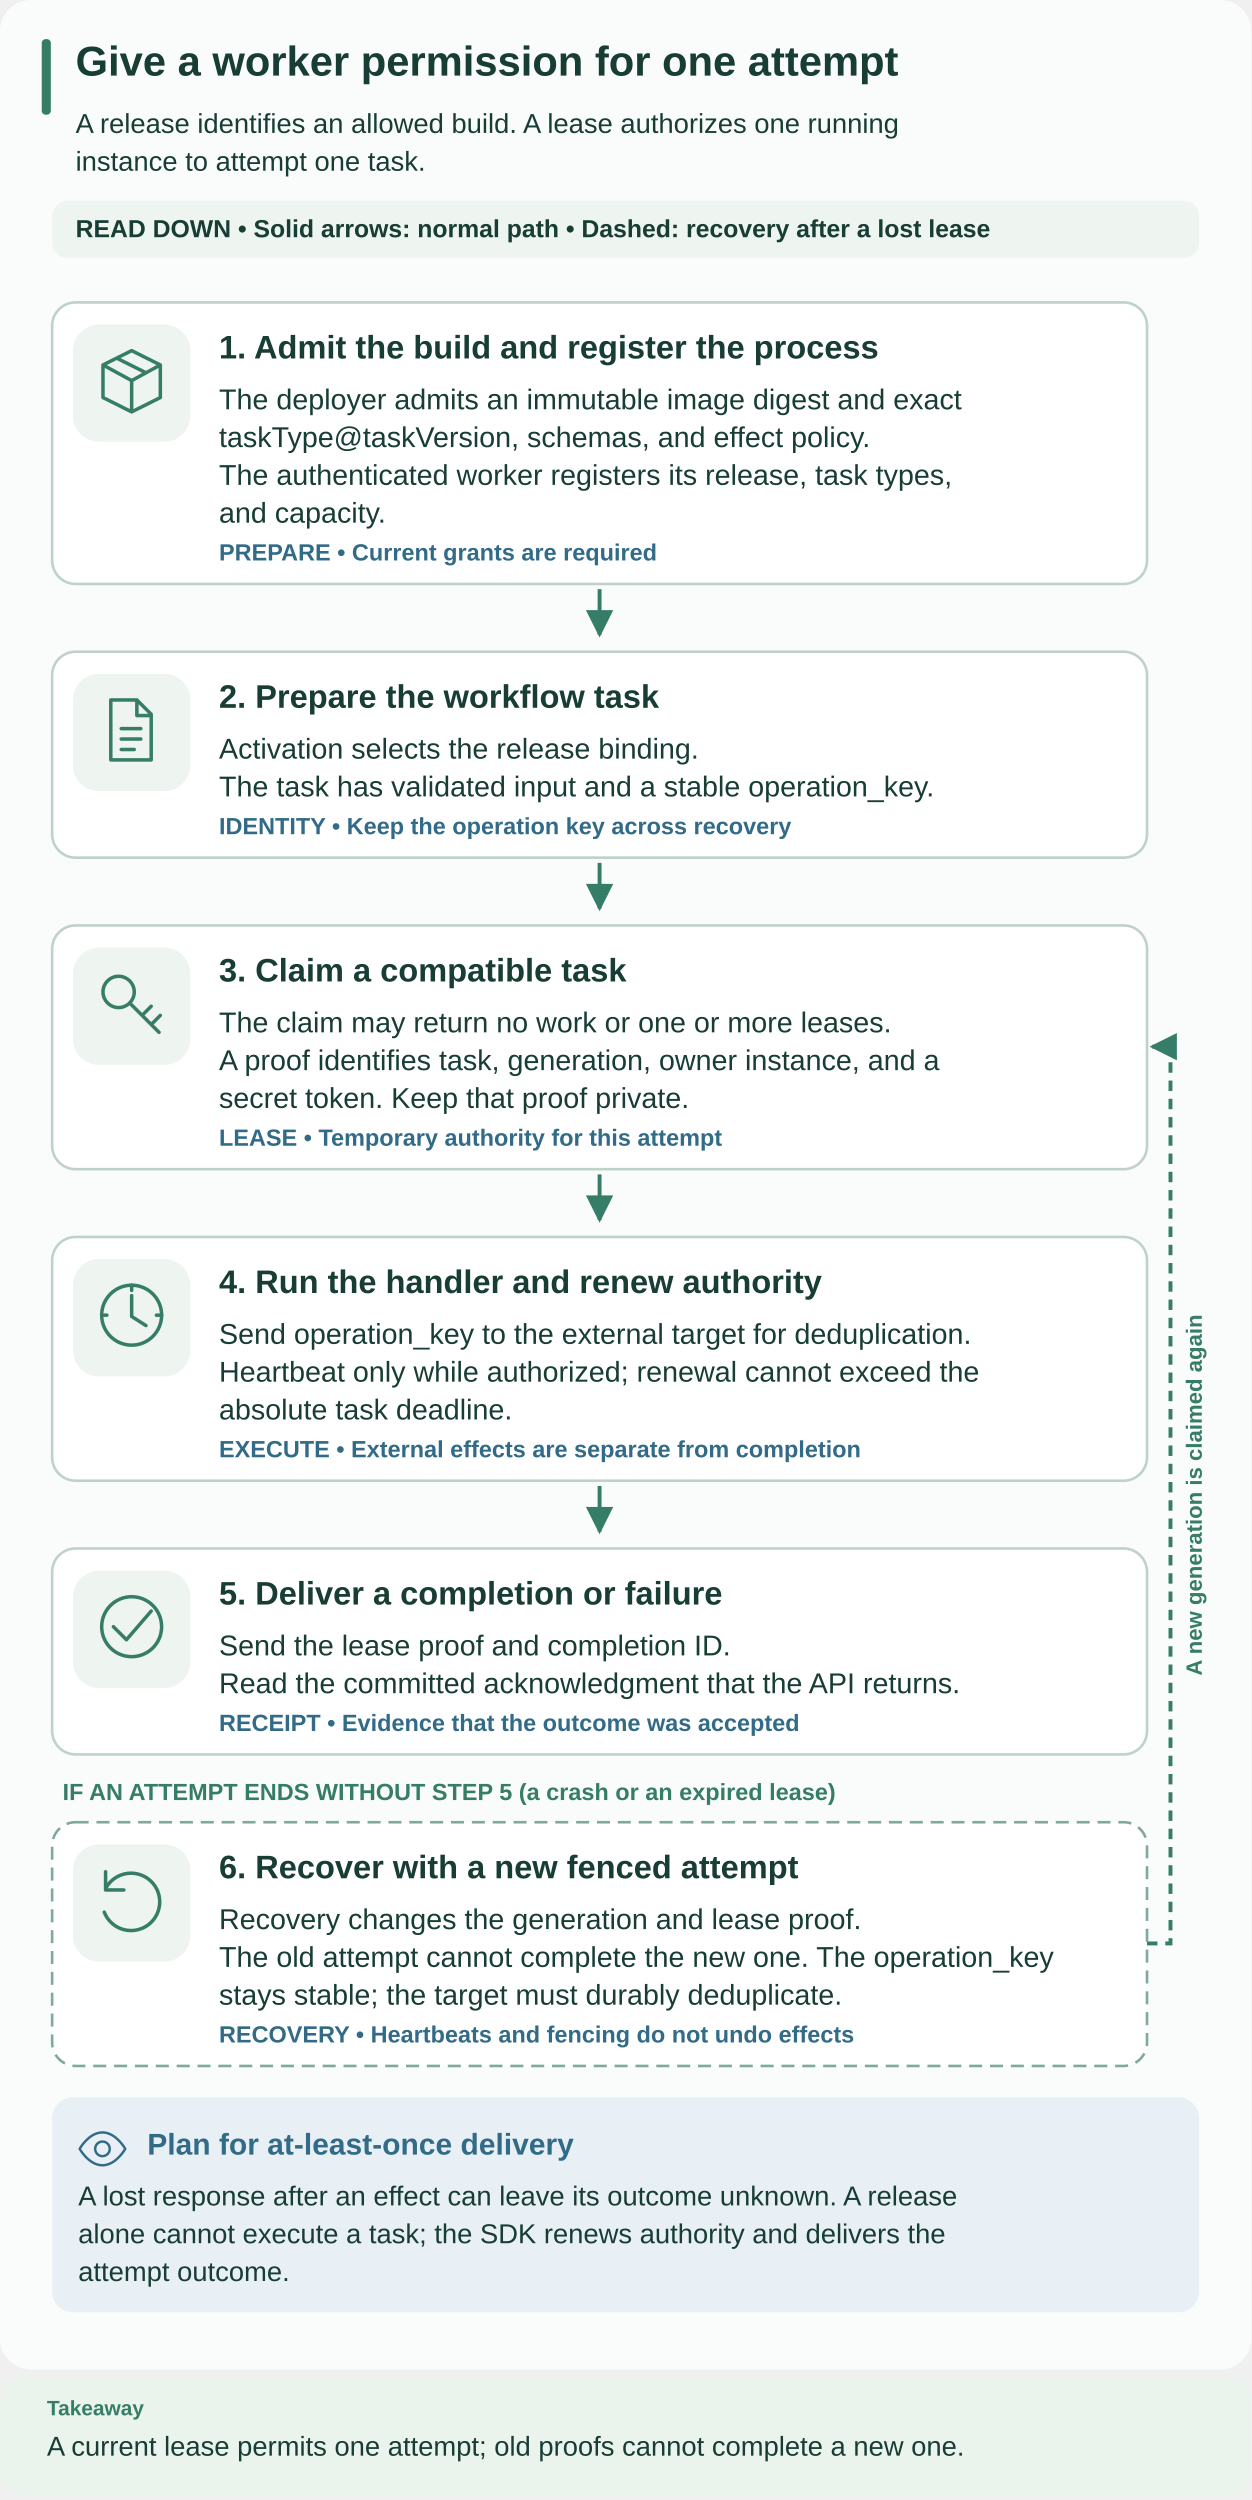
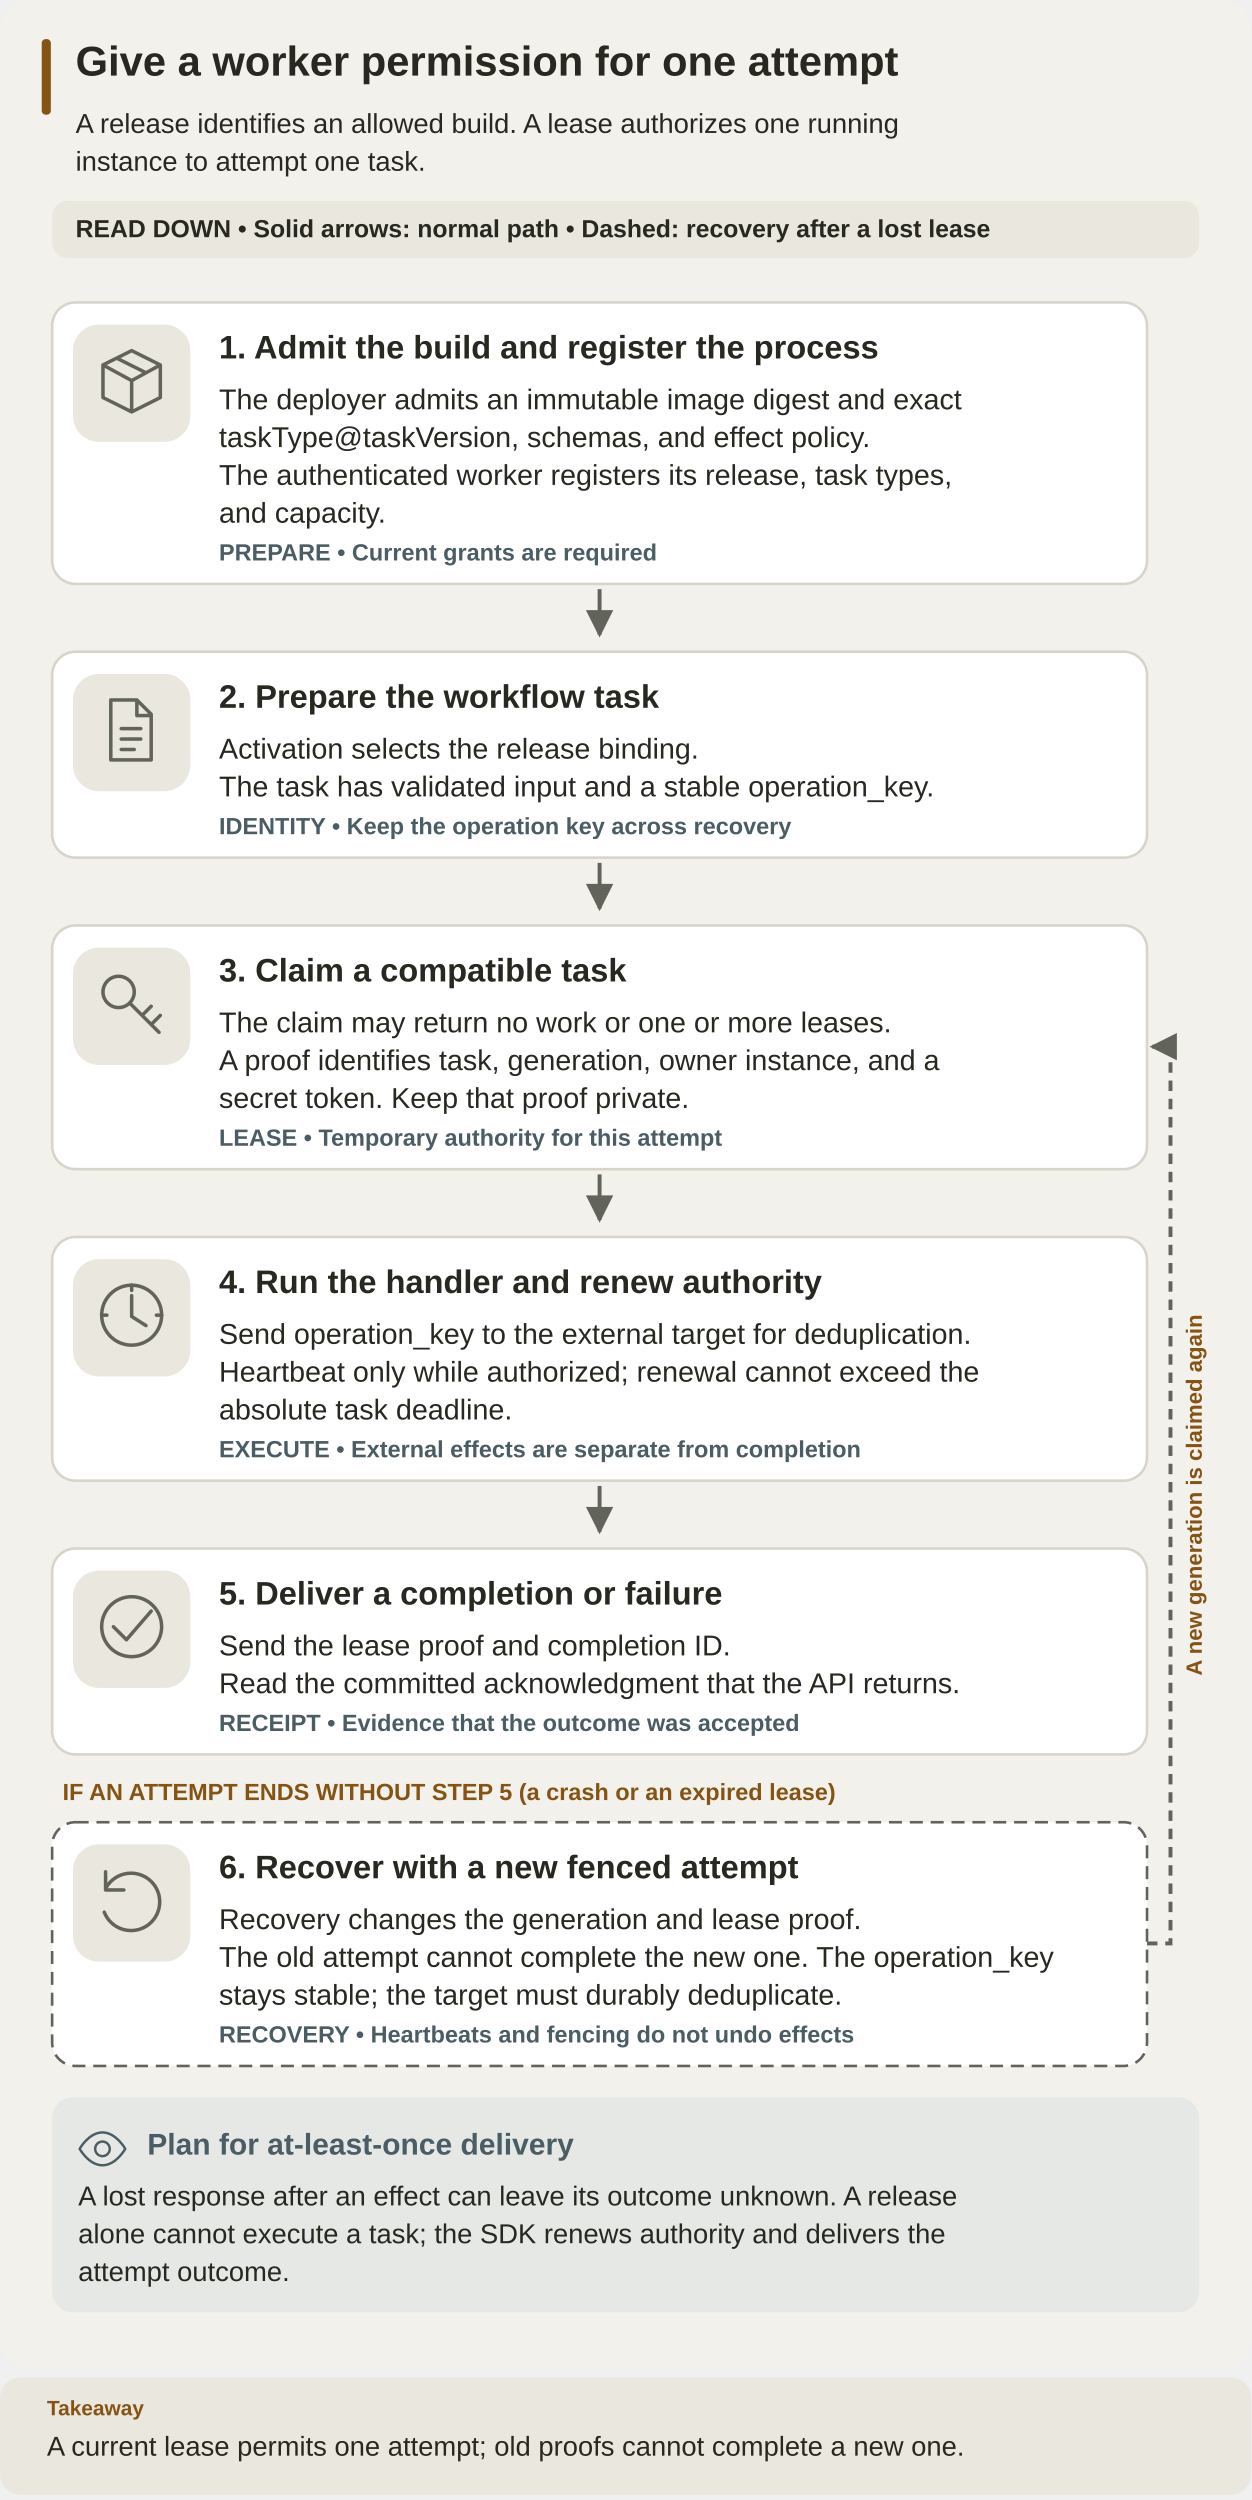
<svg xmlns="http://www.w3.org/2000/svg" width="960" height="1918" viewBox="0 0 960 1918" role="img" aria-labelledby="title desc">
  <defs>
    <marker id="arrow" viewBox="0 0 10 10" refX="9" refY="5" markerWidth="7" markerHeight="7" orient="auto">
-       <path d="M0 0 10 5 0 10z" fill="#367D68" />
+       <path d="M0 0 10 5 0 10z" fill="#62645B" />
    </marker>
  </defs>
-   <style>text{font-family:Arial,Helvetica,sans-serif}.edge{stroke:#367D68;stroke-width:3;fill:none;marker-end:url(#arrow)}</style>
-   <rect width="960" height="1818" rx="24" fill="#FAFCFB" />
-   <rect x="32" y="30" width="7" height="58" rx="3" fill="#367D68" />
-   <text x="58" y="58" font-size="32" font-weight="700" fill="#173D34">Give a worker permission for one attempt</text>
-   <text x="58" y="102" font-size="21" font-weight="400" fill="#173D34">A release identifies an allowed build. A lease authorizes one running</text>
-   <text x="58" y="131" font-size="21" font-weight="400" fill="#173D34">instance to attempt one task.</text>
-   <rect x="40" y="154" width="880" height="44" rx="12" fill="#EEF4F0" />
-   <text x="58" y="182" font-size="19" font-weight="600" fill="#173D34">READ DOWN  •  Solid arrows: normal path  •  Dashed: recovery after a lost lease</text>
-   <rect x="40" y="232" width="840" height="216" rx="18" fill="white" stroke="#BFD2C8" stroke-width="2" />
-   <rect x="56" y="249" width="90" height="90" rx="20" fill="#EEF4F0" />
-   <g transform="translate(73 264) scale(1)" stroke="#367D68" stroke-width="2.7" fill="none" stroke-linecap="round" stroke-linejoin="round">
+   <style>text{font-family:Arial,Helvetica,sans-serif}.edge{stroke:#62645B;stroke-width:3;fill:none;marker-end:url(#arrow)}</style>
+   <rect width="960" height="1818" rx="24" fill="#F3F1EB" />
+   <rect x="32" y="30" width="7" height="58" rx="3" fill="#855414" />
+   <text x="58" y="58" font-size="32" font-weight="700" fill="#272820">Give a worker permission for one attempt</text>
+   <text x="58" y="102" font-size="21" font-weight="400" fill="#272820">A release identifies an allowed build. A lease authorizes one running</text>
+   <text x="58" y="131" font-size="21" font-weight="400" fill="#272820">instance to attempt one task.</text>
+   <rect x="40" y="154" width="880" height="44" rx="12" fill="#EAE7DF" />
+   <text x="58" y="182" font-size="19" font-weight="600" fill="#272820">READ DOWN  •  Solid arrows: normal path  •  Dashed: recovery after a lost lease</text>
+   <rect x="40" y="232" width="840" height="216" rx="18" fill="white" stroke="#D8D4CA" stroke-width="2" />
+   <rect x="56" y="249" width="90" height="90" rx="20" fill="#EAE7DF" />
+   <g transform="translate(73 264) scale(1)" stroke="#62645B" stroke-width="2.7" fill="none" stroke-linecap="round" stroke-linejoin="round">
    <path d="m6 16 22-11 22 11v25L28 52 6 41z M6 16l22 12 22-12 M28 28v24 M17 11l22 11" />
  </g>
-   <text x="168" y="275" font-size="25" font-weight="700" fill="#173D34">1. Admit the build and register the process</text>
-   <text x="168" y="314" font-size="22" font-weight="400" fill="#173D34">The deployer admits an immutable image digest and exact</text>
-   <text x="168" y="343" font-size="22" font-weight="400" fill="#173D34">taskType@taskVersion, schemas, and effect policy.</text>
-   <text x="168" y="372" font-size="22" font-weight="400" fill="#173D34">The authenticated worker registers its release, task types,</text>
-   <text x="168" y="401" font-size="22" font-weight="400" fill="#173D34">and capacity.</text>
-   <text x="168" y="430" font-size="18" font-weight="600" fill="#326B88">PREPARE • Current grants are required</text>
+   <text x="168" y="275" font-size="25" font-weight="700" fill="#272820">1. Admit the build and register the process</text>
+   <text x="168" y="314" font-size="22" font-weight="400" fill="#272820">The deployer admits an immutable image digest and exact</text>
+   <text x="168" y="343" font-size="22" font-weight="400" fill="#272820">taskType@taskVersion, schemas, and effect policy.</text>
+   <text x="168" y="372" font-size="22" font-weight="400" fill="#272820">The authenticated worker registers its release, task types,</text>
+   <text x="168" y="401" font-size="22" font-weight="400" fill="#272820">and capacity.</text>
+   <text x="168" y="430" font-size="18" font-weight="600" fill="#4A5D65">PREPARE • Current grants are required</text>
  <path class="edge" d="M460 452v35" />
-   <rect x="40" y="500" width="840" height="158" rx="18" fill="white" stroke="#BFD2C8" stroke-width="2" />
-   <rect x="56" y="517" width="90" height="90" rx="20" fill="#EEF4F0" />
-   <g transform="translate(73 532) scale(1)" stroke="#367D68" stroke-width="2.7" fill="none" stroke-linecap="round" stroke-linejoin="round">
+   <rect x="40" y="500" width="840" height="158" rx="18" fill="white" stroke="#D8D4CA" stroke-width="2" />
+   <rect x="56" y="517" width="90" height="90" rx="20" fill="#EAE7DF" />
+   <g transform="translate(73 532) scale(1)" stroke="#62645B" stroke-width="2.7" fill="none" stroke-linecap="round" stroke-linejoin="round">
    <path d="M12 5h20l11 11v35H12z M32 5v12h11 M20 27h15 M20 35h15 M20 43h10" />
  </g>
-   <text x="168" y="543" font-size="25" font-weight="700" fill="#173D34">2. Prepare the workflow task</text>
-   <text x="168" y="582" font-size="22" font-weight="400" fill="#173D34">Activation selects the release binding.</text>
-   <text x="168" y="611" font-size="22" font-weight="400" fill="#173D34">The task has validated input and a stable operation_key.</text>
-   <text x="168" y="640" font-size="18" font-weight="600" fill="#326B88">IDENTITY • Keep the operation key across recovery</text>
+   <text x="168" y="543" font-size="25" font-weight="700" fill="#272820">2. Prepare the workflow task</text>
+   <text x="168" y="582" font-size="22" font-weight="400" fill="#272820">Activation selects the release binding.</text>
+   <text x="168" y="611" font-size="22" font-weight="400" fill="#272820">The task has validated input and a stable operation_key.</text>
+   <text x="168" y="640" font-size="18" font-weight="600" fill="#4A5D65">IDENTITY • Keep the operation key across recovery</text>
  <path class="edge" d="M460 662v35" />
-   <rect x="40" y="710" width="840" height="187" rx="18" fill="white" stroke="#BFD2C8" stroke-width="2" />
-   <rect x="56" y="727" width="90" height="90" rx="20" fill="#EEF4F0" />
-   <g transform="translate(73 742) scale(1)" stroke="#367D68" stroke-width="2.7" fill="none" stroke-linecap="round" stroke-linejoin="round">
+   <rect x="40" y="710" width="840" height="187" rx="18" fill="white" stroke="#D8D4CA" stroke-width="2" />
+   <rect x="56" y="727" width="90" height="90" rx="20" fill="#EAE7DF" />
+   <g transform="translate(73 742) scale(1)" stroke="#62645B" stroke-width="2.7" fill="none" stroke-linecap="round" stroke-linejoin="round">
    <circle cx="18" cy="19" r="12" />
    <path d="m27 28 22 22 M36 37l7-7 M43 44l7-7" />
  </g>
-   <text x="168" y="753" font-size="25" font-weight="700" fill="#173D34">3. Claim a compatible task</text>
-   <text x="168" y="792" font-size="22" font-weight="400" fill="#173D34">The claim may return no work or one or more leases.</text>
-   <text x="168" y="821" font-size="22" font-weight="400" fill="#173D34">A proof identifies task, generation, owner instance, and a</text>
-   <text x="168" y="850" font-size="22" font-weight="400" fill="#173D34">secret token. Keep that proof private.</text>
-   <text x="168" y="879" font-size="18" font-weight="600" fill="#326B88">LEASE • Temporary authority for this attempt</text>
+   <text x="168" y="753" font-size="25" font-weight="700" fill="#272820">3. Claim a compatible task</text>
+   <text x="168" y="792" font-size="22" font-weight="400" fill="#272820">The claim may return no work or one or more leases.</text>
+   <text x="168" y="821" font-size="22" font-weight="400" fill="#272820">A proof identifies task, generation, owner instance, and a</text>
+   <text x="168" y="850" font-size="22" font-weight="400" fill="#272820">secret token. Keep that proof private.</text>
+   <text x="168" y="879" font-size="18" font-weight="600" fill="#4A5D65">LEASE • Temporary authority for this attempt</text>
  <path class="edge" d="M460 901v35" />
-   <rect x="40" y="949" width="840" height="187" rx="18" fill="white" stroke="#BFD2C8" stroke-width="2" />
-   <rect x="56" y="966" width="90" height="90" rx="20" fill="#EEF4F0" />
-   <g transform="translate(73 981) scale(1)" stroke="#367D68" stroke-width="2.7" fill="none" stroke-linecap="round" stroke-linejoin="round">
+   <rect x="40" y="949" width="840" height="187" rx="18" fill="white" stroke="#D8D4CA" stroke-width="2" />
+   <rect x="56" y="966" width="90" height="90" rx="20" fill="#EAE7DF" />
+   <g transform="translate(73 981) scale(1)" stroke="#62645B" stroke-width="2.7" fill="none" stroke-linecap="round" stroke-linejoin="round">
    <circle cx="28" cy="28" r="23" />
    <path d="M28 13v16l11 7 M28 5v4 M5 28h4 M47 28h4" />
  </g>
-   <text x="168" y="992" font-size="25" font-weight="700" fill="#173D34">4. Run the handler and renew authority</text>
-   <text x="168" y="1031" font-size="22" font-weight="400" fill="#173D34">Send operation_key to the external target for deduplication.</text>
-   <text x="168" y="1060" font-size="22" font-weight="400" fill="#173D34">Heartbeat only while authorized; renewal cannot exceed the</text>
-   <text x="168" y="1089" font-size="22" font-weight="400" fill="#173D34">absolute task deadline.</text>
-   <text x="168" y="1118" font-size="18" font-weight="600" fill="#326B88">EXECUTE • External effects are separate from completion</text>
+   <text x="168" y="992" font-size="25" font-weight="700" fill="#272820">4. Run the handler and renew authority</text>
+   <text x="168" y="1031" font-size="22" font-weight="400" fill="#272820">Send operation_key to the external target for deduplication.</text>
+   <text x="168" y="1060" font-size="22" font-weight="400" fill="#272820">Heartbeat only while authorized; renewal cannot exceed the</text>
+   <text x="168" y="1089" font-size="22" font-weight="400" fill="#272820">absolute task deadline.</text>
+   <text x="168" y="1118" font-size="18" font-weight="600" fill="#4A5D65">EXECUTE • External effects are separate from completion</text>
  <path class="edge" d="M460 1140v35" />
-   <rect x="40" y="1188" width="840" height="158" rx="18" fill="white" stroke="#BFD2C8" stroke-width="2" />
-   <rect x="56" y="1205" width="90" height="90" rx="20" fill="#EEF4F0" />
-   <g transform="translate(73 1220) scale(1)" stroke="#367D68" stroke-width="2.7" fill="none" stroke-linecap="round" stroke-linejoin="round">
+   <rect x="40" y="1188" width="840" height="158" rx="18" fill="white" stroke="#D8D4CA" stroke-width="2" />
+   <rect x="56" y="1205" width="90" height="90" rx="20" fill="#EAE7DF" />
+   <g transform="translate(73 1220) scale(1)" stroke="#62645B" stroke-width="2.7" fill="none" stroke-linecap="round" stroke-linejoin="round">
    <circle cx="28" cy="28" r="23" />
    <path d="m14 28 10 10 19-22" />
  </g>
-   <text x="168" y="1231" font-size="25" font-weight="700" fill="#173D34">5. Deliver a completion or failure</text>
-   <text x="168" y="1270" font-size="22" font-weight="400" fill="#173D34">Send the lease proof and completion ID.</text>
-   <text x="168" y="1299" font-size="22" font-weight="400" fill="#173D34">Read the committed acknowledgment that the API returns.</text>
-   <text x="168" y="1328" font-size="18" font-weight="600" fill="#326B88">RECEIPT • Evidence that the outcome was accepted</text>
-   <rect x="40" y="1398" width="840" height="187" rx="18" fill="white" stroke="#7FA99A" stroke-width="2" stroke-dasharray="10 6" />
-   <rect x="56" y="1415" width="90" height="90" rx="20" fill="#EEF4F0" />
-   <g transform="translate(73 1430) scale(1)" stroke="#367D68" stroke-width="2.7" fill="none" stroke-linecap="round" stroke-linejoin="round">
+   <text x="168" y="1231" font-size="25" font-weight="700" fill="#272820">5. Deliver a completion or failure</text>
+   <text x="168" y="1270" font-size="22" font-weight="400" fill="#272820">Send the lease proof and completion ID.</text>
+   <text x="168" y="1299" font-size="22" font-weight="400" fill="#272820">Read the committed acknowledgment that the API returns.</text>
+   <text x="168" y="1328" font-size="18" font-weight="600" fill="#4A5D65">RECEIPT • Evidence that the outcome was accepted</text>
+   <rect x="40" y="1398" width="840" height="187" rx="18" fill="white" stroke="#62645B" stroke-width="2" stroke-dasharray="10 6" />
+   <rect x="56" y="1415" width="90" height="90" rx="20" fill="#EAE7DF" />
+   <g transform="translate(73 1430) scale(1)" stroke="#62645B" stroke-width="2.7" fill="none" stroke-linecap="round" stroke-linejoin="round">
    <path d="M8 19A22 22 0 1 1 7 37 M8 6v14h14" />
  </g>
-   <text x="168" y="1441" font-size="25" font-weight="700" fill="#173D34">6. Recover with a new fenced attempt</text>
-   <text x="168" y="1480" font-size="22" font-weight="400" fill="#173D34">Recovery changes the generation and lease proof.</text>
-   <text x="168" y="1509" font-size="22" font-weight="400" fill="#173D34">The old attempt cannot complete the new one. The operation_key</text>
-   <text x="168" y="1538" font-size="22" font-weight="400" fill="#173D34">stays stable; the target must durably deduplicate.</text>
-   <text x="168" y="1567" font-size="18" font-weight="600" fill="#326B88">RECOVERY • Heartbeats and fencing do not undo effects</text>
-   <text x="48" y="1381" font-size="18" font-weight="700" fill="#367D68">IF AN ATTEMPT ENDS WITHOUT STEP 5 (a crash or an expired lease)</text>
-   <path d="M880 1491H898V803H884" fill="none" stroke="#367D68" stroke-width="3" stroke-dasharray="8 6" marker-end="url(#arrow)" />
-   <text x="922" y="1147" transform="rotate(-90 922 1147)" text-anchor="middle" font-size="17" font-weight="700" fill="#367D68">A new generation is claimed again</text>
-   <rect x="40" y="1609" width="880" height="165" rx="16" fill="#E8F0F6" />
-   <g transform="translate(59 1629) scale(0.7)" stroke="#326B88" stroke-width="2.7" fill="none" stroke-linecap="round" stroke-linejoin="round">
+   <text x="168" y="1441" font-size="25" font-weight="700" fill="#272820">6. Recover with a new fenced attempt</text>
+   <text x="168" y="1480" font-size="22" font-weight="400" fill="#272820">Recovery changes the generation and lease proof.</text>
+   <text x="168" y="1509" font-size="22" font-weight="400" fill="#272820">The old attempt cannot complete the new one. The operation_key</text>
+   <text x="168" y="1538" font-size="22" font-weight="400" fill="#272820">stays stable; the target must durably deduplicate.</text>
+   <text x="168" y="1567" font-size="18" font-weight="600" fill="#4A5D65">RECOVERY • Heartbeats and fencing do not undo effects</text>
+   <text x="48" y="1381" font-size="18" font-weight="700" fill="#855414">IF AN ATTEMPT ENDS WITHOUT STEP 5 (a crash or an expired lease)</text>
+   <path d="M880 1491H898V803H884" fill="none" stroke="#62645B" stroke-width="3" stroke-dasharray="8 6" marker-end="url(#arrow)" />
+   <text x="922" y="1147" transform="rotate(-90 922 1147)" text-anchor="middle" font-size="17" font-weight="700" fill="#855414">A new generation is claimed again</text>
+   <rect x="40" y="1609" width="880" height="165" rx="16" fill="#E6E8E6" />
+   <g transform="translate(59 1629) scale(0.7)" stroke="#4A5D65" stroke-width="2.7" fill="none" stroke-linecap="round" stroke-linejoin="round">
    <path d="M3 28s10-18 25-18 25 18 25 18-10 18-25 18S3 28 3 28z" />
    <circle cx="28" cy="28" r="8" />
  </g>
-   <text x="113" y="1653" font-size="23" font-weight="700" fill="#326B88">Plan for at-least-once delivery</text>
-   <text x="60" y="1692" font-size="21" font-weight="400" fill="#173D34">A lost response after an effect can leave its outcome unknown. A release</text>
-   <text x="60" y="1721" font-size="21" font-weight="400" fill="#173D34">alone cannot execute a task; the SDK renews authority and delivers the</text>
-   <text x="60" y="1750" font-size="21" font-weight="400" fill="#173D34">attempt outcome.</text>
+   <text x="113" y="1653" font-size="23" font-weight="700" fill="#4A5D65">Plan for at-least-once delivery</text>
+   <text x="60" y="1692" font-size="21" font-weight="400" fill="#272820">A lost response after an effect can leave its outcome unknown. A release</text>
+   <text x="60" y="1721" font-size="21" font-weight="400" fill="#272820">alone cannot execute a task; the SDK renews authority and delivers the</text>
+   <text x="60" y="1750" font-size="21" font-weight="400" fill="#272820">attempt outcome.</text>
  <g id="takeaway">
-     <rect x="0" y="1824" width="960" height="90" rx="16" fill="#EAF4ED" />
-     <text x="36" y="1853" style="font-family:Arial,Helvetica,sans-serif;font-size:16px;font-weight:700;fill:#367D68">Takeaway</text>
-     <text x="36" y="1884" style="font-family:Arial,Helvetica,sans-serif;font-size:21px;fill:#173D34">A current lease permits one attempt; old proofs cannot complete a new one.</text>
+     <rect x="0" y="1824" width="960" height="90" rx="16" fill="#EAE7DF" />
+     <text x="36" y="1853" style="font-family:Arial,Helvetica,sans-serif;font-size:16px;font-weight:700;fill:#855414">Takeaway</text>
+     <text x="36" y="1884" style="font-family:Arial,Helvetica,sans-serif;font-size:21px;fill:#272820">A current lease permits one attempt; old proofs cannot complete a new one.</text>
  </g>
</svg>
